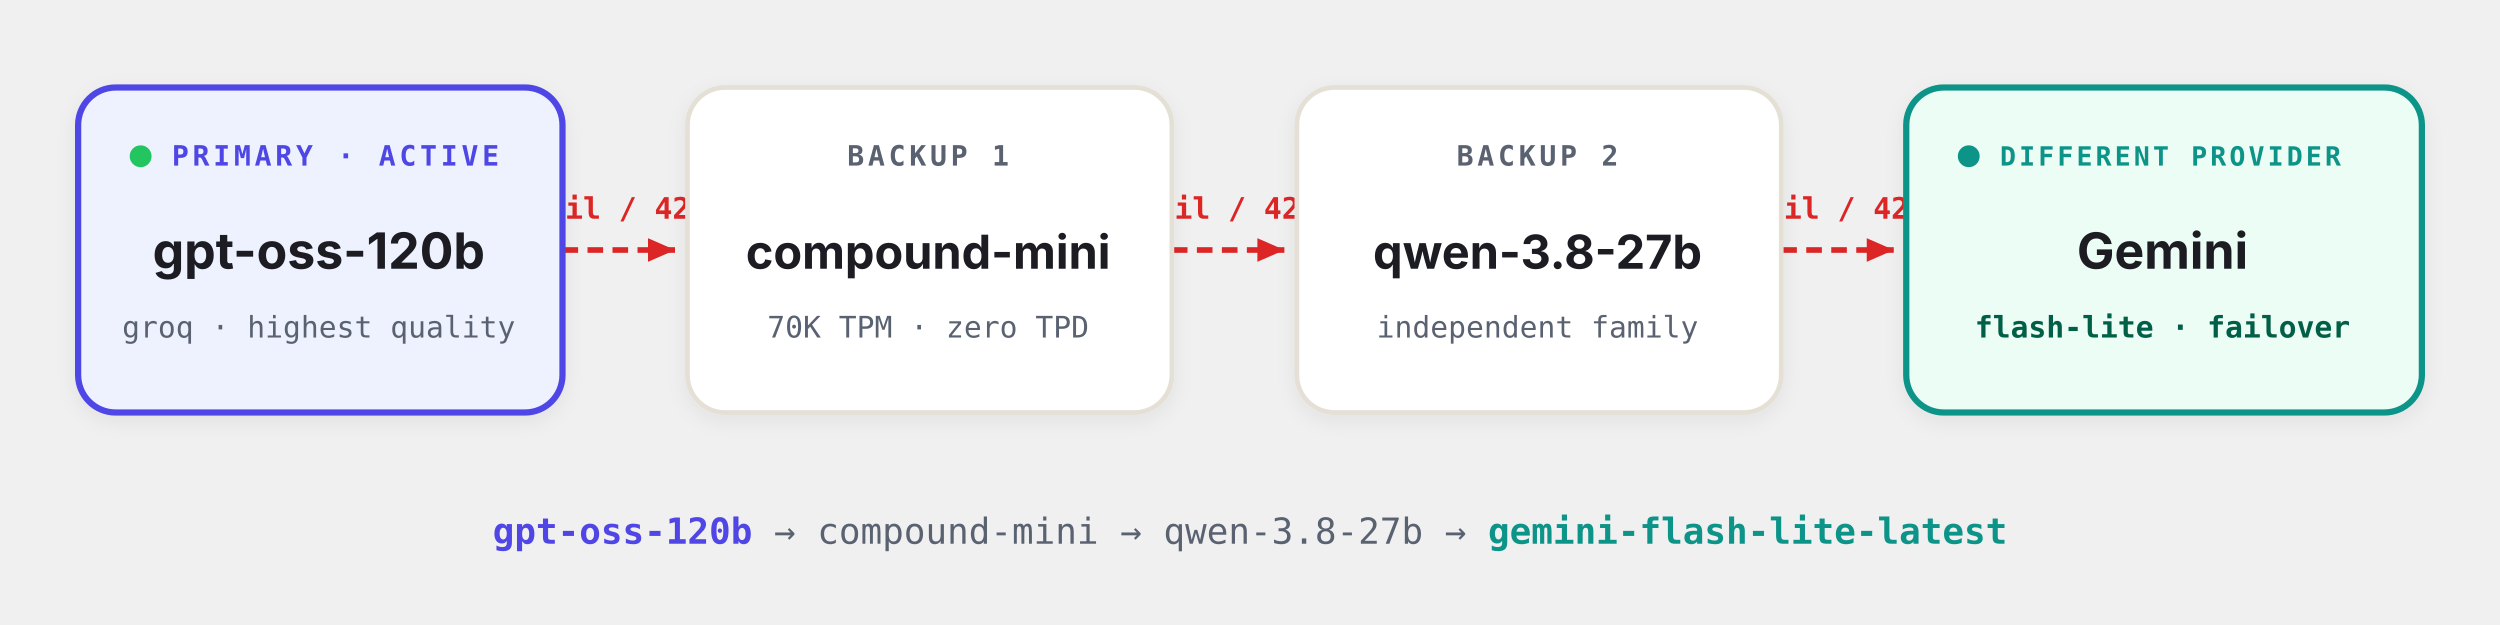
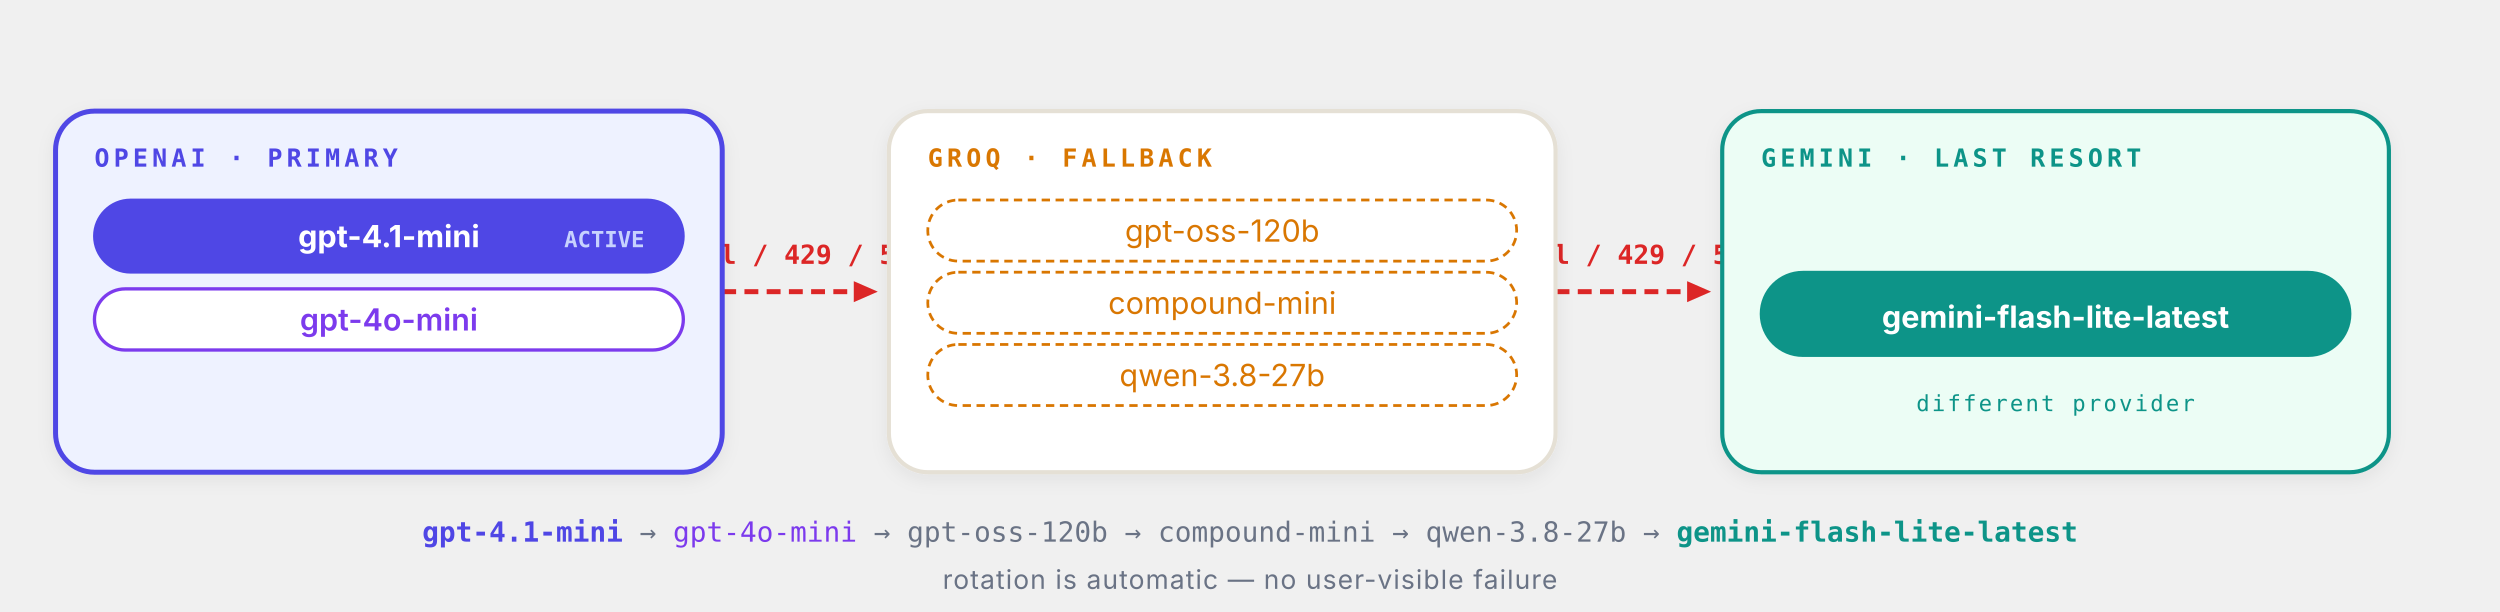
- <svg xmlns="http://www.w3.org/2000/svg" viewBox="0 0 800 200" width="100%" height="auto" role="img" aria-label="LLM Multi-Model Failover Chain">
+ <svg xmlns="http://www.w3.org/2000/svg" viewBox="0 0 900 220" width="100%" height="auto" role="img" aria-label="LLM Six-Model Failover Chain Across Three Providers">
  <defs>
    <filter id="chain-shadow" x="-8%" y="-8%" width="116%" height="120%">
      <feDropShadow dx="0" dy="2" stdDeviation="3" flood-color="#1a1d23" flood-opacity="0.06" />
    </filter>
    <marker id="arrow-fail" viewBox="0 0 10 10" refX="8" refY="5" markerWidth="6" markerHeight="6" orient="auto">
      <path d="M 0 1.5 L 8 5 L 0 8.5 z" fill="#dc2626" />
    </marker>
  </defs>
  <g stroke="#dc2626" stroke-width="1.8" stroke-dasharray="5 3" fill="none">
-     <line x1="180" y1="80" x2="216" y2="80" marker-end="url(#arrow-fail)" />
-     <line x1="375" y1="80" x2="411" y2="80" marker-end="url(#arrow-fail)" />
-     <line x1="570" y1="80" x2="606" y2="80" marker-end="url(#arrow-fail)" />
+     <line x1="260" y1="105" x2="316" y2="105" marker-end="url(#arrow-fail)" />
+     <line x1="560" y1="105" x2="616" y2="105" marker-end="url(#arrow-fail)" />
  </g>
-   <g font-family="ui-monospace, monospace" font-size="9.5" font-weight="600" fill="#dc2626" text-anchor="middle">
-     <text x="198" y="70">fail / 429</text>
-     <text x="393" y="70">fail / 429</text>
-     <text x="588" y="70">fail / 429</text>
+   <g font-family="ui-monospace, monospace" font-size="9.5" font-weight="700" fill="#dc2626" text-anchor="middle">
+     <text x="288" y="95">fail / 429 / 5xx</text>
+     <text x="588" y="95">fail / 429 / 5xx</text>
  </g>
-   <g transform="translate(25, 28)" filter="url(#chain-shadow)">
-     <rect width="155" height="104" rx="12" fill="#eef2ff" stroke="#4f46e5" stroke-width="2" />
-     <circle cx="20" cy="22" r="3.5" fill="#22c55e" />
-     <text x="30" y="25" font-family="ui-monospace, monospace" font-size="9" font-weight="700" fill="#4f46e5" letter-spacing="1.2">PRIMARY · ACTIVE</text>
-     <text x="77" y="58" text-anchor="middle" font-family="Inter, system-ui, sans-serif" font-size="16" font-weight="700" fill="#1a1d23">gpt-oss-120b</text>
-     <text x="77" y="80" text-anchor="middle" font-family="ui-monospace, monospace" font-size="9.5" fill="#5a6271">groq · highest quality</text>
+   <g transform="translate(20, 40)" filter="url(#chain-shadow)">
+     <rect width="240" height="130" rx="14" fill="#eef2ff" stroke="#4f46e5" stroke-width="1.8" />
+     <text x="14" y="20" font-family="ui-monospace, monospace" font-size="9" fill="#4f46e5" letter-spacing="1.5" font-weight="700">OPENAI · PRIMARY</text>
+     <rect x="14" y="32" width="212" height="26" rx="13" fill="#4f46e5" stroke="#4f46e5" stroke-width="1" />
+     <text x="120" y="49" font-family="Inter, system-ui, sans-serif" font-size="11" fill="#ffffff" text-anchor="middle" font-weight="700">gpt-4.1-mini</text>
+     <text x="212" y="49" font-family="ui-monospace, monospace" font-size="8" fill="#c7d2fe" text-anchor="end" font-weight="700">ACTIVE</text>
+     <rect x="14" y="64" width="212" height="22" rx="11" fill="#ffffff" stroke="#7c3aed" stroke-width="1.2" />
+     <text x="120" y="79" font-family="Inter, system-ui, sans-serif" font-size="11" fill="#7c3aed" text-anchor="middle" font-weight="600">gpt-4o-mini</text>
  </g>
-   <g transform="translate(220, 28)" filter="url(#chain-shadow)">
-     <rect width="155" height="104" rx="12" fill="#ffffff" stroke="#e5e0d5" stroke-width="1.5" />
-     <text x="77" y="25" text-anchor="middle" font-family="ui-monospace, monospace" font-size="9" font-weight="600" fill="#5a6271" letter-spacing="1.2">BACKUP 1</text>
-     <text x="77" y="58" text-anchor="middle" font-family="Inter, system-ui, sans-serif" font-size="15" font-weight="700" fill="#1a1d23">compound-mini</text>
-     <text x="77" y="80" text-anchor="middle" font-family="ui-monospace, monospace" font-size="9.5" fill="#5a6271">70K TPM · zero TPD</text>
+   <g transform="translate(320, 40)" filter="url(#chain-shadow)">
+     <rect width="240" height="130" rx="14" fill="#ffffff" stroke="#e5e0d5" stroke-width="1.5" />
+     <text x="14" y="20" font-family="ui-monospace, monospace" font-size="9" fill="#d97706" letter-spacing="1.5" font-weight="700">GROQ · FALLBACK</text>
+     <rect x="14" y="32" width="212" height="22" rx="11" fill="#ffffff" stroke="#d97706" stroke-width="1" stroke-dasharray="3 2" />
+     <text x="120" y="47" font-family="Inter, system-ui, sans-serif" font-size="11" fill="#d97706" text-anchor="middle">gpt-oss-120b</text>
+     <rect x="14" y="58" width="212" height="22" rx="11" fill="#ffffff" stroke="#d97706" stroke-width="1" stroke-dasharray="3 2" />
+     <text x="120" y="73" font-family="Inter, system-ui, sans-serif" font-size="11" fill="#d97706" text-anchor="middle">compound-mini</text>
+     <rect x="14" y="84" width="212" height="22" rx="11" fill="#ffffff" stroke="#d97706" stroke-width="1" stroke-dasharray="3 2" />
+     <text x="120" y="99" font-family="Inter, system-ui, sans-serif" font-size="11" fill="#d97706" text-anchor="middle">qwen-3.8-27b</text>
  </g>
-   <g transform="translate(415, 28)" filter="url(#chain-shadow)">
-     <rect width="155" height="104" rx="12" fill="#ffffff" stroke="#e5e0d5" stroke-width="1.5" />
-     <text x="77" y="25" text-anchor="middle" font-family="ui-monospace, monospace" font-size="9" font-weight="600" fill="#5a6271" letter-spacing="1.2">BACKUP 2</text>
-     <text x="77" y="58" text-anchor="middle" font-family="Inter, system-ui, sans-serif" font-size="15" font-weight="700" fill="#1a1d23">qwen-3.8-27b</text>
-     <text x="77" y="80" text-anchor="middle" font-family="ui-monospace, monospace" font-size="9.5" fill="#5a6271">independent family</text>
+   <g transform="translate(620, 40)" filter="url(#chain-shadow)">
+     <rect width="240" height="130" rx="14" fill="#ecfdf5" stroke="#0d9488" stroke-width="1.5" />
+     <text x="14" y="20" font-family="ui-monospace, monospace" font-size="9" fill="#0d9488" letter-spacing="1.5" font-weight="700">GEMINI · LAST RESORT</text>
+     <rect x="14" y="58" width="212" height="30" rx="15" fill="#0d9488" stroke="#0d9488" stroke-width="1" />
+     <text x="120" y="78" font-family="Inter, system-ui, sans-serif" font-size="11" fill="#ffffff" text-anchor="middle" font-weight="700">gemini-flash-lite-latest</text>
+     <text x="120" y="108" font-family="ui-monospace, monospace" font-size="8" fill="#0d9488" text-anchor="middle" letter-spacing="0.8">different provider</text>
  </g>
-   <g transform="translate(610, 28)" filter="url(#chain-shadow)">
-     <rect width="165" height="104" rx="12" fill="#ecfdf5" stroke="#0d9488" stroke-width="2" />
-     <circle cx="20" cy="22" r="3.5" fill="#0d9488" />
-     <text x="30" y="25" font-family="ui-monospace, monospace" font-size="8.5" font-weight="700" fill="#0d9488" letter-spacing="1">DIFFERENT PROVIDER</text>
-     <text x="82" y="58" text-anchor="middle" font-family="Inter, system-ui, sans-serif" font-size="16" font-weight="700" fill="#1a1d23">Gemini</text>
-     <text x="82" y="80" text-anchor="middle" font-family="ui-monospace, monospace" font-size="9.5" font-weight="600" fill="#065f46">flash-lite · failover</text>
+   <g font-family="ui-monospace, monospace" font-size="10" text-anchor="middle">
+     <text x="450" y="195">
+       <tspan fill="#4f46e5" font-weight="700">gpt-4.1-mini</tspan>
+       <tspan fill="#6a7385">  →  </tspan>
+       <tspan fill="#7c3aed">gpt-4o-mini</tspan>
+       <tspan fill="#6a7385">  →  </tspan>
+       <tspan fill="#6a7385">gpt-oss-120b</tspan>
+       <tspan fill="#6a7385">  →  </tspan>
+       <tspan fill="#6a7385">compound-mini</tspan>
+       <tspan fill="#6a7385">  →  </tspan>
+       <tspan fill="#6a7385">qwen-3.8-27b</tspan>
+       <tspan fill="#6a7385">  →  </tspan>
+       <tspan fill="#0d9488" font-weight="700">gemini-flash-lite-latest</tspan>
+     </text>
  </g>
-   <text x="400" y="174" text-anchor="middle" font-family="ui-monospace, monospace" font-size="11.5">
-     <tspan fill="#4f46e5" font-weight="700">gpt-oss-120b</tspan>
-     <tspan fill="#5a6271">  →  </tspan>
-     <tspan fill="#5a6271">compound-mini</tspan>
-     <tspan fill="#5a6271">  →  </tspan>
-     <tspan fill="#5a6271">qwen-3.8-27b</tspan>
-     <tspan fill="#5a6271">  →  </tspan>
-     <tspan fill="#0d9488" font-weight="700">gemini-flash-lite-latest</tspan>
-   </text>
+   <text x="450" y="212" font-family="Inter, system-ui, sans-serif" font-size="9.5" fill="#6a7385" text-anchor="middle" letter-spacing="0.4">rotation is automatic — no user-visible failure</text>
</svg>
